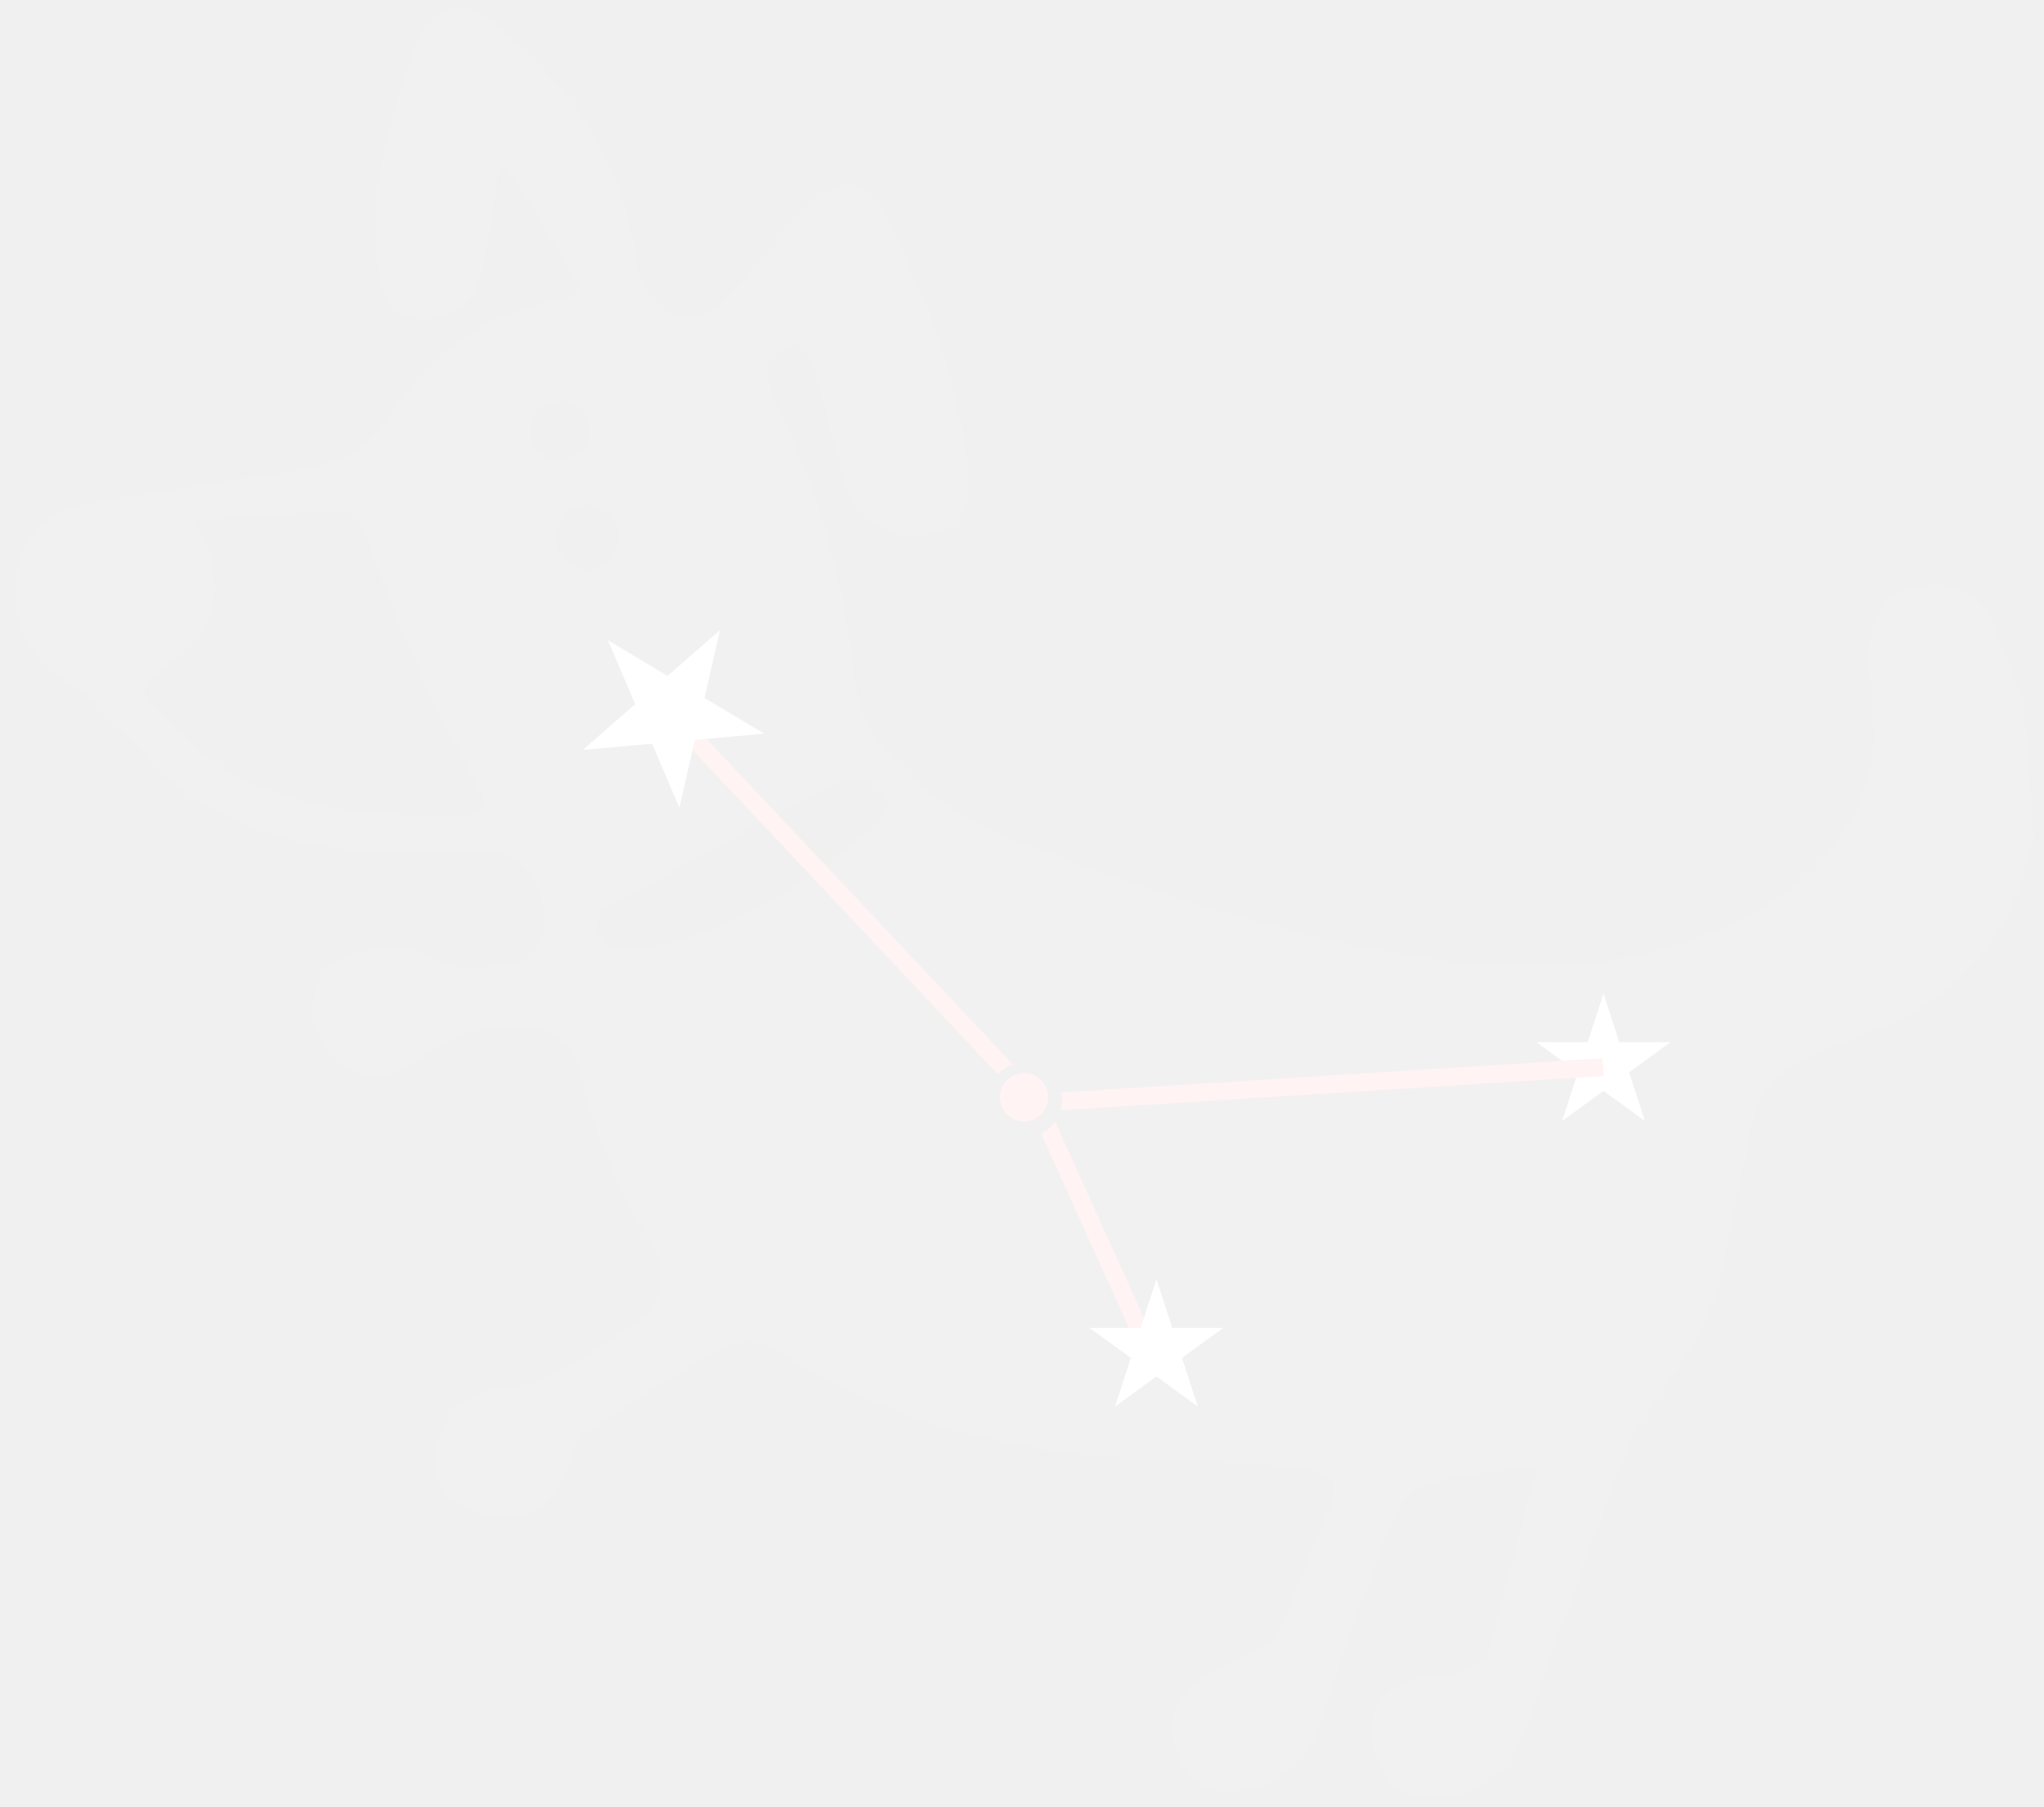
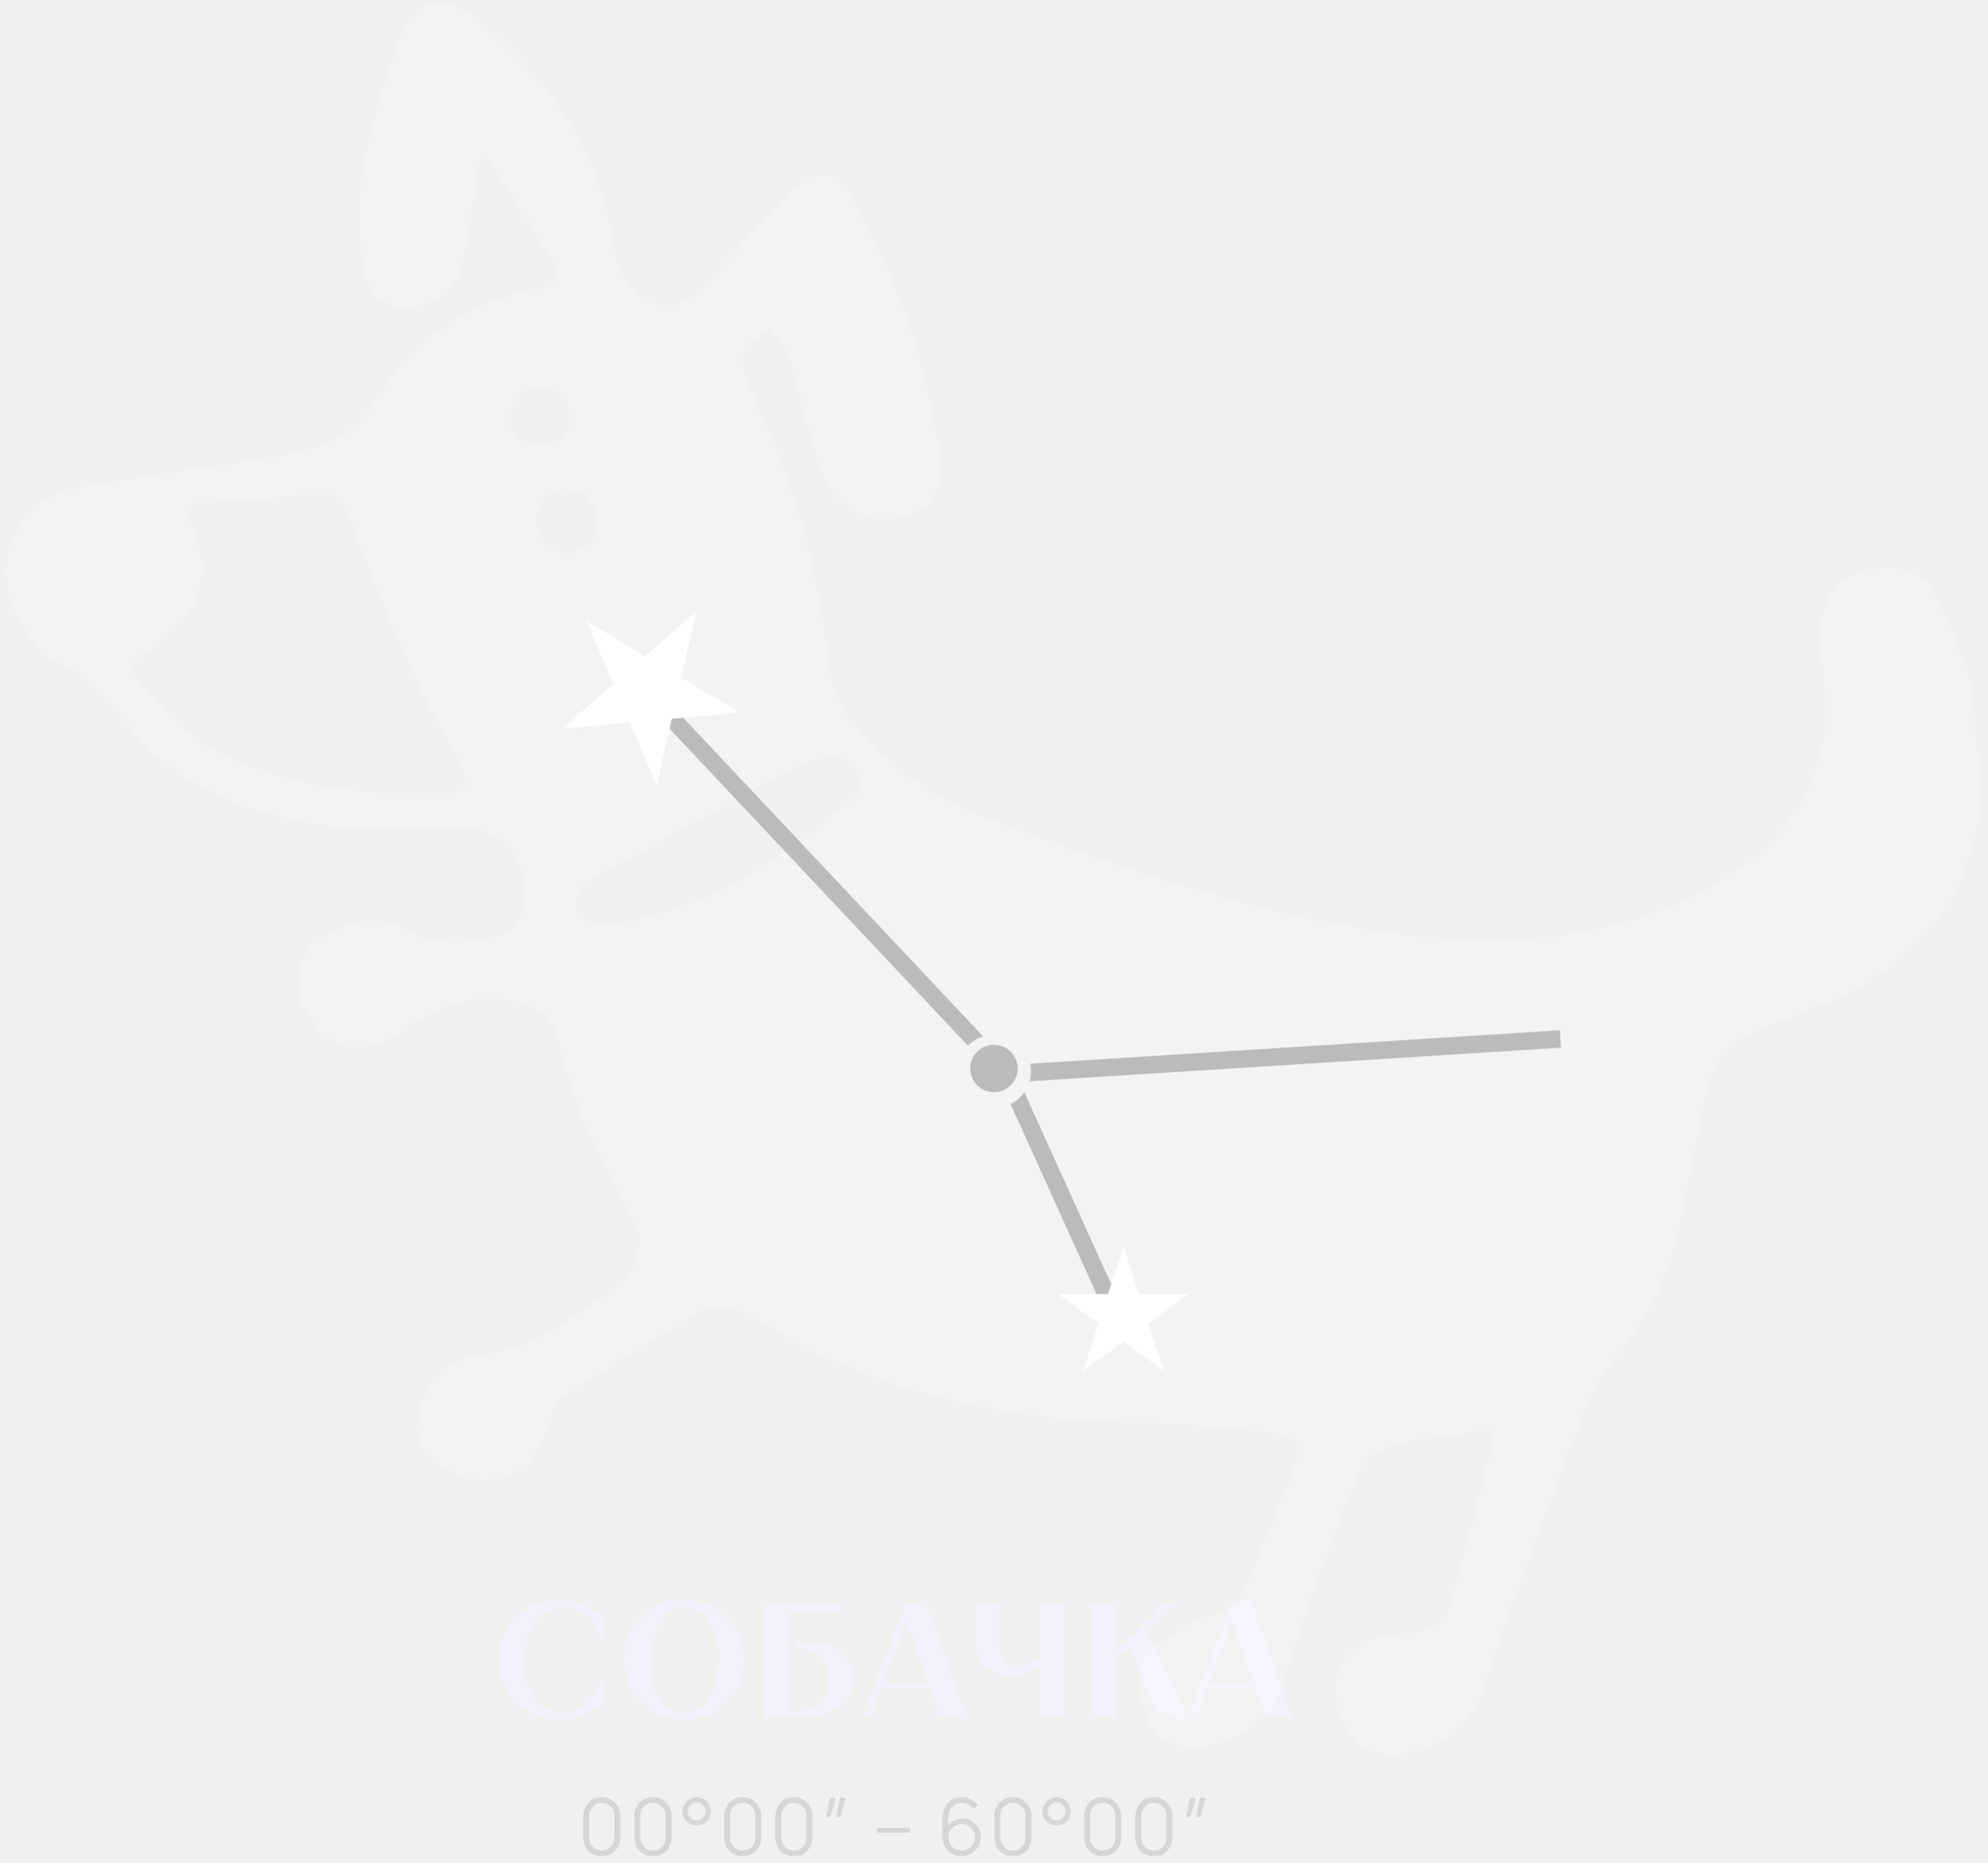
- <svg xmlns="http://www.w3.org/2000/svg" width="129" height="114" viewBox="0 0 129 114" fill="none">
-   <path d="M101.199 62.704L102.196 65.774H105.424L102.813 67.671L103.81 70.74L101.199 68.843L98.588 70.74L99.585 67.671L96.974 65.774H100.202L101.199 62.704Z" fill="white" />
-   <path opacity="0.1" d="M128.37 52.722C128.306 52.977 128.178 53.169 128.114 53.425C127.092 58.887 123.866 62.561 118.818 64.797C117.285 65.468 115.688 66.075 114.154 66.714C112.174 67.512 110.928 68.918 110.545 71.058C109.97 73.933 109.363 76.776 108.788 79.651C108.181 82.91 106.583 85.625 104.539 88.213C103.74 89.203 103.133 90.353 102.654 91.535C101.089 95.56 99.651 99.617 98.15 103.642C97.415 105.591 96.776 107.572 96.105 109.52C95.275 112.012 92.24 113.865 89.621 113.418C87.991 113.13 86.841 111.693 86.618 109.616C86.426 108.019 87.32 106.581 88.95 106.07C89.972 105.751 91.122 105.815 92.176 105.495C92.815 105.303 93.677 104.856 93.869 104.345C94.955 100.639 95.882 96.902 96.872 93.164C96.904 92.973 96.84 92.813 96.84 92.557C94.572 92.877 92.336 93.037 90.195 93.58C89.333 93.803 88.407 94.73 88.055 95.592C86.745 98.723 85.627 101.981 84.477 105.176C83.966 106.613 83.647 108.147 83.04 109.552C81.986 111.948 79.238 113.354 76.651 112.938C75.469 112.715 74.766 111.98 74.383 110.83C73.84 109.265 73.808 107.667 75.085 106.549C76.108 105.623 77.449 104.952 78.759 104.441C79.941 104.026 80.676 103.419 81.091 102.237C81.922 100.001 82.848 97.828 83.743 95.624C84.605 93.484 84.413 92.941 82.049 92.685C79.015 92.334 75.916 92.206 72.849 92.078C64.512 91.791 56.589 90.034 49.497 85.497C48.092 84.603 46.718 84.347 45.312 85.178C42.437 86.871 39.626 88.596 36.879 90.449C36.272 90.864 36.08 91.886 35.825 92.653C34.898 95.432 32.247 96.55 29.659 95.305C27.87 94.41 27.232 93.388 27.487 91.695C27.743 89.81 29.308 87.893 31.193 87.734C34.515 87.51 36.975 85.561 39.562 83.868C40.265 83.389 41.064 82.75 41.383 81.984C41.703 81.185 41.958 79.907 41.543 79.268C39.179 75.403 37.422 71.378 36.432 66.969C36.272 66.234 35.314 65.372 34.547 65.148C31.991 64.35 29.564 64.861 27.264 66.266C26.72 66.618 26.209 67.033 25.634 67.353C23.366 68.534 21.13 67.672 20.044 65.18C19.149 63.168 20.108 60.995 22.344 60.197C23.941 59.622 25.57 59.462 27.072 60.42C28.893 61.507 30.745 61.123 32.566 60.708C33.844 60.389 34.355 59.366 34.355 58.089C34.355 55.117 32.343 53.425 29.372 53.648C22.887 54.159 16.594 53.616 11.195 49.591C9.598 48.409 8.448 46.652 7.01 45.215C6.339 44.512 5.637 43.777 4.806 43.394C1.835 41.924 0.206 38.41 1.26 35.216C1.899 33.363 3.273 32.245 5.125 31.861C7.969 31.286 10.908 30.935 13.783 30.456C16.242 30.073 18.734 29.817 21.066 29.082C22.376 28.699 23.782 27.613 24.484 26.431C27.072 22.31 30.554 19.722 35.378 18.892C36.048 18.796 36.879 18.54 36.4 17.71C35.026 15.282 33.493 12.95 31.991 10.586C31.8 10.618 31.64 10.714 31.48 10.746C31.289 11.896 31.129 13.046 30.937 14.164C30.745 15.282 30.586 16.432 30.298 17.518C29.819 19.179 28.382 20.169 26.561 20.138C25.155 20.106 24.101 19.179 23.877 17.262C23.686 15.378 23.526 13.397 23.877 11.512C24.42 8.605 25.187 5.73 26.241 2.951C27.327 0.14 29.18 -0.243 31.448 1.673C36.112 5.602 39.371 10.362 40.201 16.56C40.329 17.518 40.936 18.572 41.607 19.211C43.013 20.521 44.77 20.106 46.015 18.668C47.836 16.592 49.657 14.483 51.702 12.598C53.395 11.033 54.609 11.289 55.663 13.269C58.314 18.285 60.295 23.556 61.062 29.21C61.445 31.925 60.742 33.139 58.921 33.65C56.972 34.225 54.481 33.299 53.682 31.255C52.66 28.571 52.149 25.76 51.286 23.013C51.127 22.47 50.551 21.99 50.168 21.511C49.593 21.958 48.986 22.374 48.539 22.917C48.315 23.204 48.443 23.779 48.507 24.195C48.571 24.514 48.667 24.865 48.827 25.185C51.542 30.807 53.299 36.685 53.97 42.914C54.257 45.598 55.791 47.61 57.867 49.367C60.103 51.252 62.563 52.53 65.342 53.52C73.744 56.619 82.209 59.462 91.122 60.612C98.15 61.507 105.146 60.9 111.439 57.162C115.049 55.022 117.509 51.891 118.18 47.642C118.339 46.588 118.211 45.502 118.148 44.384C118.116 43.138 117.86 41.892 117.988 40.71C118.211 38.442 119.234 37.324 121.214 37.037C123.45 36.685 124.824 37.324 125.782 39.432C126.517 41.062 127.06 42.691 127.699 44.352C127.955 47.163 128.146 49.942 128.37 52.722ZM12.377 32.884C14.485 37.356 13.815 39.88 9.853 42.499C9.023 43.074 8.927 43.777 9.502 44.352C10.812 45.758 12.089 47.259 13.655 48.249C18.319 51.156 23.654 51.54 29.02 51.508C30.618 51.508 30.809 50.965 30.107 49.527C28.957 47.291 27.743 45.087 26.689 42.787C25.379 39.848 24.229 36.813 23.079 33.842C22.695 32.884 22.248 32.149 21.066 32.245C18.223 32.437 15.38 32.66 12.377 32.884ZM40.265 59.909C40.265 59.877 40.265 59.845 40.265 59.845C40.489 59.813 40.776 59.845 41 59.782C46.686 58.536 51.382 55.501 55.631 51.699C55.95 51.412 56.174 50.549 55.982 50.294C55.599 49.751 54.864 49.08 54.353 49.112C53.363 49.144 52.34 49.559 51.446 50.038C47.102 52.402 42.789 54.798 38.476 57.194C38.316 57.258 38.157 57.322 38.093 57.418C37.933 57.865 37.614 58.408 37.678 58.855C37.742 59.206 38.253 59.622 38.636 59.782C39.147 59.941 39.722 59.877 40.265 59.909ZM37.262 35.95C38.349 35.886 39.115 34.928 39.019 33.778C38.892 32.532 38.125 31.925 36.943 31.893C35.889 31.893 35.09 32.852 35.122 34.002C35.122 35.184 36.048 36.014 37.262 35.95ZM37.294 27.293C37.23 26.079 36.368 25.217 35.378 25.313C34.227 25.472 33.429 26.079 33.429 27.325C33.429 28.443 34.227 29.05 35.41 28.986C36.592 28.954 37.198 28.316 37.294 27.293Z" fill="white" />
-   <path fill-rule="evenodd" clip-rule="evenodd" d="M62.955 67.781C63.222 67.506 63.556 67.295 63.93 67.175L41.784 43.645L40.965 44.417L62.955 67.781ZM66.968 68.94C67.001 69.097 67.018 69.26 67.018 69.427C67.018 69.65 66.987 69.866 66.929 70.07L101.198 67.906L101.127 66.783L66.968 68.94ZM66.592 70.781C66.365 71.105 66.059 71.369 65.703 71.546L72.072 85.626L73.097 85.162L66.592 70.781Z" fill="#FFF3F3" />
-   <circle cx="64.628" cy="69.245" r="1.53" fill="#FFF3F3" />
-   <path d="M72.985 80.728L73.983 83.797H77.21L74.599 85.694L75.596 88.764L72.985 86.867L70.374 88.764L71.371 85.694L68.76 83.797H71.988L72.985 80.728Z" fill="white" />
-   <path d="M45.439 39.767L44.461 44.046L48.228 46.299L43.856 46.691L42.877 50.97L41.154 46.933L36.782 47.325L40.088 44.438L38.365 40.401L42.132 42.654L45.439 39.767Z" fill="white" />
+ <svg xmlns="http://www.w3.org/2000/svg" width="303" height="284" viewBox="0 0 303 284" fill="none">
+   <path opacity="0.8" d="M92.109 250.189L91.538 250.189C91.405 249.13 91.066 248.203 90.52 247.408C89.99 246.614 89.336 246.009 88.558 245.595C87.78 245.165 86.961 244.95 86.1 244.95C85.04 244.95 84.047 245.264 83.12 245.893C82.21 246.506 81.465 247.45 80.885 248.724C80.306 249.999 80.016 251.58 80.016 253.467C80.016 255.189 80.281 256.637 80.811 257.812C81.34 258.971 82.027 259.832 82.872 260.395C83.733 260.958 84.668 261.239 85.678 261.239C86.522 261.239 87.341 261.04 88.136 260.643C88.93 260.229 89.626 259.642 90.222 258.88C90.834 258.119 91.273 257.216 91.538 256.174L92.109 256.174L92.109 259.426C91.231 260.304 90.189 260.999 88.98 261.512C87.788 262.025 86.522 262.282 85.181 262.282C83.509 262.282 81.969 261.876 80.562 261.065C79.172 260.238 78.071 259.12 77.26 257.713C76.449 256.306 76.043 254.766 76.043 253.095C76.043 251.423 76.449 249.883 77.26 248.476C78.071 247.069 79.172 245.96 80.562 245.149C81.969 244.321 83.509 243.907 85.181 243.907C86.538 243.907 87.813 244.164 89.005 244.677C90.197 245.19 91.231 245.885 92.109 246.763L92.109 250.189ZM104.265 262.282C102.593 262.282 101.054 261.876 99.647 261.065C98.24 260.238 97.122 259.12 96.294 257.713C95.483 256.306 95.078 254.766 95.078 253.095C95.078 251.423 95.483 249.883 96.294 248.476C97.122 247.069 98.24 245.96 99.647 245.149C101.054 244.321 102.593 243.907 104.265 243.907C105.937 243.907 107.477 244.321 108.884 245.149C110.291 245.96 111.4 247.069 112.211 248.476C113.039 249.883 113.453 251.423 113.453 253.095C113.453 254.766 113.039 256.306 112.211 257.713C111.4 259.12 110.291 260.238 108.884 261.065C107.477 261.876 105.937 262.282 104.265 262.282ZM104.166 261.239C105.308 261.239 106.293 260.834 107.121 260.022C107.949 259.195 108.569 258.127 108.983 256.819C109.414 255.511 109.629 254.129 109.629 252.672C109.629 251.183 109.414 249.85 108.983 248.675C108.569 247.499 107.982 246.589 107.22 245.943C106.459 245.281 105.59 244.95 104.613 244.95C103.487 244.95 102.511 245.355 101.683 246.167C100.872 246.978 100.251 248.037 99.82 249.345C99.407 250.653 99.2 252.027 99.2 253.467C99.2 254.973 99.407 256.323 99.82 257.514C100.251 258.69 100.839 259.609 101.584 260.271C102.345 260.916 103.206 261.239 104.166 261.239ZM127.85 244.503L127.85 245.72L127.751 245.72C127.552 245.67 127.353 245.637 127.155 245.62C126.973 245.587 126.741 245.571 126.46 245.571C126.195 245.554 125.872 245.546 125.491 245.546L120.003 245.546L120.401 245.223L120.401 261.239L120.003 260.842L122.04 260.842C122.95 260.842 123.728 260.627 124.374 260.196C125.019 259.749 125.499 259.17 125.814 258.458C126.145 257.746 126.311 256.985 126.311 256.174C126.311 255.346 126.137 254.56 125.789 253.815C125.441 253.07 124.92 252.474 124.225 252.027C123.546 251.563 122.718 251.331 121.742 251.331C121.659 251.331 121.601 251.331 121.568 251.331C121.535 251.331 121.477 251.331 121.394 251.331L121.394 250.587C121.692 250.553 121.982 250.529 122.263 250.512C122.561 250.479 122.859 250.462 123.157 250.462C124.399 250.462 125.533 250.653 126.559 251.034C127.602 251.398 128.429 251.977 129.042 252.772C129.671 253.55 129.986 254.543 129.986 255.751C129.986 257.026 129.696 258.127 129.116 259.054C128.537 259.964 127.701 260.668 126.609 261.165C125.516 261.645 124.208 261.885 122.685 261.885L116.552 261.885L116.552 261.785C116.585 261.587 116.61 261.388 116.626 261.189C116.643 260.974 116.651 260.718 116.651 260.42C116.668 260.122 116.676 259.741 116.676 259.277L116.676 247.11C116.676 246.647 116.668 246.266 116.651 245.968C116.651 245.67 116.643 245.422 116.626 245.223C116.61 245.008 116.585 244.801 116.552 244.602L116.552 244.503L127.85 244.503ZM142.87 256.571L142.87 257.614L133.931 257.614L133.931 256.571L142.87 256.571ZM138.227 244.503C138.74 244.503 139.253 244.445 139.766 244.329C140.279 244.213 140.685 244.039 140.983 243.808L146.471 259.277C146.686 259.873 146.86 260.353 146.992 260.718C147.124 261.065 147.224 261.314 147.29 261.463C147.356 261.612 147.406 261.719 147.439 261.785L147.439 261.885L143.019 261.885L143.019 261.785L143.019 261.711C143.036 261.612 143.036 261.487 143.019 261.338C143.019 261.189 142.978 260.949 142.895 260.618C142.812 260.271 142.68 259.824 142.498 259.277L138.078 246.589L138.475 246.589L133.658 259.277C133.442 259.84 133.277 260.296 133.161 260.643C133.062 260.991 133.004 261.239 132.987 261.388C132.971 261.537 132.971 261.653 132.987 261.736L132.987 261.785L132.987 261.885L131.423 261.885L131.423 261.785C131.456 261.719 131.514 261.612 131.597 261.463C131.663 261.314 131.771 261.065 131.92 260.718C132.068 260.353 132.259 259.873 132.491 259.277L138.227 244.503ZM152.594 244.503L152.594 244.602C152.545 244.801 152.503 245.008 152.47 245.223C152.453 245.422 152.437 245.67 152.42 245.968C152.42 246.266 152.42 246.647 152.42 247.11L152.42 250.537C152.42 251.58 152.685 252.424 153.215 253.07C153.761 253.699 154.514 254.013 155.475 254.013C156.269 254.013 157.014 253.839 157.709 253.492C158.421 253.144 159.05 252.614 159.597 251.903L160.118 252.523C159.323 253.599 158.446 254.377 157.486 254.857C156.542 255.321 155.516 255.553 154.407 255.553C153.165 255.553 152.114 255.346 151.253 254.932C150.409 254.502 149.772 253.922 149.341 253.194C148.911 252.465 148.696 251.646 148.696 250.736L148.696 247.11C148.696 246.647 148.687 246.266 148.671 245.968C148.671 245.67 148.663 245.422 148.646 245.223C148.629 245.008 148.605 244.801 148.572 244.602L148.572 244.503L152.594 244.503ZM158.454 261.785C158.504 261.587 158.537 261.388 158.554 261.189C158.587 260.974 158.603 260.718 158.603 260.42C158.62 260.122 158.628 259.741 158.628 259.277L158.628 247.11C158.628 246.647 158.62 246.266 158.603 245.968C158.603 245.67 158.587 245.422 158.554 245.223C158.537 245.008 158.504 244.801 158.454 244.602L158.454 244.503L162.477 244.503L162.477 244.602C162.444 244.801 162.419 245.008 162.402 245.223C162.386 245.422 162.369 245.67 162.353 245.968C162.353 246.266 162.353 246.647 162.353 247.11L162.353 259.277C162.353 259.741 162.353 260.122 162.353 260.42C162.369 260.718 162.386 260.974 162.403 261.189C162.419 261.388 162.444 261.587 162.477 261.785L162.477 261.885L158.454 261.885L158.454 261.785ZM170.234 244.503L170.234 244.602C170.184 244.801 170.143 245.008 170.11 245.223C170.093 245.422 170.077 245.67 170.06 245.968C170.06 246.266 170.06 246.647 170.06 247.11L170.06 252.225L169.638 252.225L175.101 247.11C175.564 246.68 175.978 246.282 176.342 245.918C176.723 245.538 177.005 245.24 177.187 245.024C177.369 244.809 177.46 244.668 177.46 244.602L177.46 244.503L179.422 244.503L179.422 244.602C179.239 244.735 179.049 244.884 178.85 245.049C178.668 245.215 178.453 245.413 178.205 245.645C177.957 245.86 177.683 246.109 177.385 246.39L176.616 247.11L174.704 248.923L174.704 248.153L179.471 258.756C179.835 259.584 180.158 260.196 180.44 260.593C180.721 260.991 181.019 261.322 181.334 261.587L181.334 261.885C180.605 262.083 179.844 262.1 179.049 261.934C178.271 261.785 177.551 261.446 176.889 260.916C176.243 260.37 175.738 259.658 175.374 258.781L172.022 250.76L172.643 250.76L169.737 253.467L170.06 252.796L170.06 259.277C170.06 259.741 170.06 260.122 170.06 260.42C170.077 260.718 170.093 260.974 170.11 261.189C170.143 261.388 170.184 261.587 170.234 261.785L170.234 261.885L166.211 261.885L166.211 261.785C166.244 261.587 166.269 261.388 166.286 261.189C166.302 260.974 166.311 260.718 166.311 260.42C166.327 260.122 166.336 259.741 166.336 259.277L166.336 247.11C166.336 246.647 166.327 246.266 166.311 245.968C166.311 245.67 166.302 245.422 166.286 245.223C166.269 245.008 166.244 244.801 166.211 244.602L166.211 244.503L170.234 244.503ZM192.505 256.571L192.505 257.614L183.566 257.614L183.566 256.571L192.505 256.571ZM187.862 244.503C188.375 244.503 188.888 244.445 189.401 244.329C189.915 244.213 190.32 244.039 190.618 243.808L196.106 259.277C196.321 259.873 196.495 260.353 196.627 260.718C196.76 261.065 196.859 261.314 196.925 261.463C196.991 261.612 197.041 261.719 197.074 261.785L197.074 261.885L192.654 261.885L192.654 261.785L192.654 261.711C192.671 261.612 192.671 261.487 192.654 261.338C192.654 261.189 192.613 260.949 192.53 260.618C192.447 260.271 192.315 259.824 192.133 259.277L187.713 246.589L188.11 246.589L183.293 259.277C183.078 259.84 182.912 260.296 182.796 260.643C182.697 260.991 182.639 261.239 182.622 261.388C182.606 261.537 182.606 261.653 182.622 261.736L182.622 261.785L182.622 261.885L181.058 261.885L181.058 261.785C181.091 261.719 181.149 261.612 181.232 261.463C181.298 261.314 181.406 261.065 181.555 260.718C181.704 260.353 181.894 259.873 182.126 259.277L187.862 244.503Z" fill="#F6F1FF" />
+   <path opacity="0.5" d="M91.756 283.065C90.154 283.065 88.936 281.847 88.936 280.245L88.936 276.885C88.936 275.283 90.154 274.065 91.756 274.065C93.358 274.065 94.576 275.283 94.576 276.885L94.576 280.245C94.576 281.847 93.358 283.065 91.756 283.065ZM91.756 282.213C92.818 282.213 93.682 281.349 93.682 280.287L93.682 276.843C93.682 275.775 92.818 274.911 91.756 274.911C90.694 274.911 89.83 275.775 89.83 276.843L89.83 280.287C89.83 281.349 90.694 282.213 91.756 282.213ZM99.56 283.065C97.958 283.065 96.74 281.847 96.74 280.245L96.74 276.885C96.74 275.283 97.958 274.065 99.56 274.065C101.162 274.065 102.38 275.283 102.38 276.885L102.38 280.245C102.38 281.847 101.162 283.065 99.56 283.065ZM99.56 282.213C100.622 282.213 101.486 281.349 101.486 280.287L101.486 276.843C101.486 275.775 100.622 274.911 99.56 274.911C98.498 274.911 97.634 275.775 97.634 276.843L97.634 280.287C97.634 281.349 98.498 282.213 99.56 282.213ZM106.224 278.385C105.036 278.385 104.064 277.425 104.064 276.225C104.064 275.049 105.072 274.065 106.224 274.065C107.412 274.065 108.384 275.025 108.384 276.225C108.384 277.425 107.412 278.385 106.224 278.385ZM106.224 277.587C106.962 277.587 107.586 276.963 107.586 276.225C107.586 275.487 106.962 274.863 106.224 274.863C105.486 274.863 104.862 275.487 104.862 276.225C104.862 276.963 105.486 277.587 106.224 277.587ZM113.247 283.065C111.645 283.065 110.427 281.847 110.427 280.245L110.427 276.885C110.427 275.283 111.645 274.065 113.247 274.065C114.849 274.065 116.067 275.283 116.067 276.885L116.067 280.245C116.067 281.847 114.849 283.065 113.247 283.065ZM113.247 282.213C114.309 282.213 115.173 281.349 115.173 280.287L115.173 276.843C115.173 275.775 114.309 274.911 113.247 274.911C112.185 274.911 111.321 275.775 111.321 276.843L111.321 280.287C111.321 281.349 112.185 282.213 113.247 282.213ZM121.051 283.065C119.449 283.065 118.231 281.847 118.231 280.245L118.231 276.885C118.231 275.283 119.449 274.065 121.051 274.065C122.653 274.065 123.871 275.283 123.871 276.885L123.871 280.245C123.871 281.847 122.653 283.065 121.051 283.065ZM121.051 282.213C122.113 282.213 122.977 281.349 122.977 280.287L122.977 276.843C122.977 275.775 122.113 274.911 121.051 274.911C119.989 274.911 119.125 275.775 119.125 276.843L119.125 280.287C119.125 281.349 119.989 282.213 121.051 282.213ZM125.993 277.047L126.551 274.167L127.439 274.167L126.599 277.047L125.993 277.047ZM127.517 277.047L128.075 274.167L128.963 274.167L128.123 277.047L127.517 277.047ZM138.782 279.483L133.742 279.483L133.742 278.727L138.782 278.727L138.782 279.483ZM146.711 277.317C148.313 277.317 149.555 278.577 149.555 280.179C149.555 281.775 148.229 283.065 146.627 283.065C145.001 283.065 143.705 281.769 143.705 280.083L143.705 277.089C143.705 275.355 144.983 274.071 146.693 274.071C147.677 274.071 148.559 274.527 149.099 275.301L148.421 275.859C148.055 275.289 147.407 274.911 146.693 274.911C145.475 274.911 144.599 275.895 144.599 277.011L144.599 278.337C145.109 277.719 145.871 277.317 146.711 277.317ZM146.627 282.207C147.755 282.207 148.667 281.307 148.667 280.179C148.667 279.051 147.761 278.139 146.633 278.139C145.505 278.139 144.599 279.051 144.599 280.179C144.599 281.295 145.499 282.207 146.627 282.207ZM154.447 283.065C152.845 283.065 151.627 281.847 151.627 280.245L151.627 276.885C151.627 275.283 152.845 274.065 154.447 274.065C156.049 274.065 157.267 275.283 157.267 276.885L157.267 280.245C157.267 281.847 156.049 283.065 154.447 283.065ZM154.447 282.213C155.509 282.213 156.373 281.349 156.373 280.287L156.373 276.843C156.373 275.775 155.509 274.911 154.447 274.911C153.385 274.911 152.521 275.775 152.521 276.843L152.521 280.287C152.521 281.349 153.385 282.213 154.447 282.213ZM161.111 278.385C159.923 278.385 158.951 277.425 158.951 276.225C158.951 275.049 159.959 274.065 161.111 274.065C162.299 274.065 163.271 275.025 163.271 276.225C163.271 277.425 162.299 278.385 161.111 278.385ZM161.111 277.587C161.849 277.587 162.473 276.963 162.473 276.225C162.473 275.487 161.849 274.863 161.111 274.863C160.373 274.863 159.749 275.487 159.749 276.225C159.749 276.963 160.373 277.587 161.111 277.587ZM168.133 283.065C166.531 283.065 165.313 281.847 165.313 280.245L165.313 276.885C165.313 275.283 166.531 274.065 168.133 274.065C169.735 274.065 170.953 275.283 170.953 276.885L170.953 280.245C170.953 281.847 169.735 283.065 168.133 283.065ZM168.133 282.213C169.195 282.213 170.059 281.349 170.059 280.287L170.059 276.843C170.059 275.775 169.195 274.911 168.133 274.911C167.071 274.911 166.207 275.775 166.207 276.843L166.207 280.287C166.207 281.349 167.071 282.213 168.133 282.213ZM175.937 283.065C174.335 283.065 173.117 281.847 173.117 280.245L173.117 276.885C173.117 275.283 174.335 274.065 175.937 274.065C177.539 274.065 178.757 275.283 178.757 276.885L178.757 280.245C178.757 281.847 177.539 283.065 175.937 283.065ZM175.937 282.213C176.999 282.213 177.863 281.349 177.863 280.287L177.863 276.843C177.863 275.775 176.999 274.911 175.937 274.911C174.875 274.911 174.011 275.775 174.011 276.843L174.011 280.287C174.011 281.349 174.875 282.213 175.937 282.213ZM180.88 277.047L181.438 274.167L182.326 274.167L181.486 277.047L180.88 277.047ZM182.404 277.047L182.962 274.167L183.85 274.167L183.01 277.047L182.404 277.047Z" fill="#BBBBBB" />
+   <path opacity="0.2" d="M302.247 123.866C302.096 124.47 301.794 124.923 301.643 125.527C299.226 138.442 291.598 147.128 279.665 152.415C276.039 154.001 272.263 155.436 268.638 156.946C263.955 158.834 261.01 162.158 260.103 167.218C258.744 174.015 257.309 180.737 255.949 187.534C254.514 195.238 250.738 201.658 245.904 207.775C244.016 210.117 242.581 212.836 241.448 215.63C237.748 225.146 234.349 234.738 230.799 244.255C229.062 248.862 227.552 253.544 225.966 258.151C224.002 264.042 216.827 268.423 210.634 267.366C206.782 266.686 204.063 263.287 203.534 258.378C203.081 254.602 205.196 251.203 209.048 249.995C211.465 249.239 214.183 249.39 216.676 248.635C218.186 248.182 220.226 247.125 220.679 245.916C223.247 237.155 225.437 228.318 227.778 219.482C227.854 219.029 227.703 218.651 227.703 218.047C222.34 218.802 217.053 219.18 211.993 220.464C209.954 220.992 207.764 223.183 206.933 225.222C203.836 232.623 201.193 240.327 198.474 247.88C197.266 251.278 196.51 254.904 195.075 258.227C192.583 263.891 186.088 267.214 179.97 266.233C177.176 265.704 175.514 263.967 174.608 261.248C173.324 257.547 173.248 253.771 176.269 251.127C178.686 248.937 181.858 247.351 184.955 246.143C187.749 245.161 189.486 243.726 190.468 240.931C192.432 235.645 194.622 230.509 196.737 225.297C198.776 220.237 198.323 218.953 192.734 218.349C185.559 217.518 178.233 217.216 170.982 216.914C151.27 216.234 132.54 212.08 115.773 201.356C112.45 199.241 109.202 198.637 105.879 200.6C99.082 204.603 92.435 208.682 85.94 213.062C84.505 214.044 84.052 216.461 83.448 218.274C81.257 224.844 74.989 227.488 68.871 224.542C64.642 222.428 63.131 220.011 63.735 216.008C64.34 211.552 68.04 207.02 72.496 206.643C80.351 206.114 86.166 201.507 92.284 197.504C93.946 196.371 95.834 194.86 96.589 193.048C97.344 191.16 97.949 188.139 96.967 186.628C91.378 177.489 87.224 167.973 84.883 157.551C84.505 155.813 82.239 153.774 80.427 153.246C74.384 151.357 68.644 152.566 63.207 155.889C61.923 156.72 60.714 157.702 59.355 158.457C53.992 161.251 48.706 159.212 46.138 153.321C44.023 148.563 46.289 143.427 51.575 141.539C55.352 140.179 59.204 139.802 62.753 142.068C67.058 144.636 71.439 143.729 75.744 142.747C78.765 141.992 79.973 139.575 79.973 136.554C79.973 129.53 75.215 125.527 68.191 126.056C52.859 127.265 37.981 125.981 25.217 116.464C21.441 113.67 18.722 109.516 15.323 106.117C13.737 104.456 12.075 102.719 10.112 101.812C3.088 98.338 -0.764 90.03 1.728 82.478C3.239 78.097 6.486 75.454 10.867 74.547C17.589 73.188 24.537 72.357 31.334 71.224C37.15 70.318 43.041 69.714 48.554 67.977C51.651 67.07 54.974 64.502 56.636 61.708C62.753 51.965 70.986 45.847 82.39 43.884C83.976 43.657 85.94 43.053 84.807 41.089C81.559 35.349 77.934 29.836 74.384 24.247C73.931 24.322 73.554 24.549 73.176 24.624C72.723 27.343 72.345 30.062 71.892 32.706C71.439 35.349 71.061 38.068 70.382 40.636C69.249 44.563 65.85 46.905 61.545 46.829C58.222 46.754 55.729 44.563 55.201 40.032C54.748 35.576 54.37 30.893 55.201 26.437C56.485 19.564 58.297 12.767 60.79 6.196C63.358 -0.45 67.738 -1.357 73.1 3.175C84.127 12.465 91.831 23.718 93.795 38.37C94.097 40.636 95.532 43.128 97.118 44.639C100.441 47.735 104.595 46.754 107.54 43.355C111.845 38.446 116.15 33.461 120.984 29.005C124.987 25.304 127.857 25.908 130.349 30.591C136.618 42.449 141.301 54.91 143.113 68.278C144.02 74.698 142.358 77.568 138.053 78.777C133.446 80.136 127.555 77.946 125.667 73.112C123.25 66.768 122.041 60.122 120.002 53.626C119.625 52.343 118.265 51.21 117.359 50.077C115.999 51.134 114.564 52.116 113.507 53.4C112.978 54.08 113.28 55.439 113.431 56.421C113.582 57.176 113.809 58.007 114.187 58.762C120.606 72.055 124.76 85.952 126.346 100.679C127.026 107.023 130.651 111.782 135.561 115.936C140.847 120.392 146.663 123.413 153.234 125.754C173.097 133.08 193.112 139.802 214.183 142.521C230.799 144.635 247.339 143.2 262.218 134.364C270.753 129.304 276.568 121.902 278.154 111.857C278.532 109.365 278.23 106.797 278.079 104.153C278.003 101.208 277.399 98.262 277.701 95.468C278.23 90.106 280.646 87.462 285.329 86.782C290.616 85.952 293.863 87.462 296.129 92.447C297.866 96.299 299.15 100.15 300.661 104.078C301.265 110.724 301.718 117.295 302.247 123.866ZM28.011 76.964C32.996 87.538 31.41 93.504 22.045 99.698C20.081 101.057 19.855 102.719 21.214 104.078C24.311 107.401 27.332 110.951 31.032 113.292C42.059 120.165 54.672 121.071 67.361 120.996C71.137 120.996 71.59 119.712 69.928 116.313C67.209 111.026 64.339 105.815 61.847 100.377C58.751 93.429 56.032 86.254 53.313 79.23C52.406 76.964 51.349 75.227 48.554 75.454C41.833 75.907 35.111 76.435 28.011 76.964ZM93.946 140.859C93.946 140.784 93.946 140.708 93.946 140.708C94.474 140.633 95.154 140.708 95.683 140.557C109.126 137.612 120.229 130.437 130.274 121.449C131.029 120.769 131.558 118.73 131.105 118.126C130.198 116.842 128.461 115.256 127.253 115.331C124.911 115.407 122.495 116.389 120.38 117.522C110.108 123.111 99.912 128.775 89.716 134.439C89.339 134.591 88.961 134.742 88.81 134.968C88.432 136.026 87.677 137.309 87.828 138.367C87.979 139.198 89.188 140.179 90.094 140.557C91.302 140.935 92.662 140.784 93.946 140.859ZM86.846 84.215C89.414 84.064 91.227 81.798 91 79.079C90.698 76.133 88.885 74.698 86.091 74.623C83.599 74.623 81.71 76.888 81.786 79.608C81.786 82.402 83.976 84.366 86.846 84.215ZM86.922 63.747C86.771 60.877 84.731 58.838 82.39 59.064C79.671 59.442 77.783 60.877 77.783 63.822C77.783 66.466 79.671 67.901 82.466 67.75C85.26 67.674 86.695 66.164 86.922 63.747Z" fill="white" />
+   <path fill-rule="evenodd" clip-rule="evenodd" d="M147.592 159.469C148.223 158.818 149.012 158.319 149.896 158.035L97.539 102.406L95.602 104.23L147.592 159.469ZM157.079 162.209C157.156 162.58 157.197 162.965 157.197 163.359C157.197 163.886 157.124 164.397 156.987 164.881L238.006 159.764L237.839 157.109L157.079 162.209ZM156.189 166.561C155.654 167.326 154.931 167.951 154.088 168.37L169.146 201.657L171.57 200.56L156.189 166.561Z" fill="#BBBBBB" />
+   <circle cx="151.547" cy="162.932" r="3.618" fill="#BBBBBB" />
+   <path d="M171.305 190.077L173.663 197.334L181.294 197.334L175.121 201.819L177.479 209.077L171.305 204.591L165.132 209.077L167.49 201.819L161.317 197.334L168.947 197.334L171.305 190.077Z" fill="white" />
+   <path d="M106.179 93.238L103.865 103.355L112.772 108.681L102.435 109.607L100.122 119.724L96.047 110.18L85.71 111.105L93.529 104.281L89.454 94.736L98.361 100.063L106.179 93.238Z" fill="white" />
</svg>
